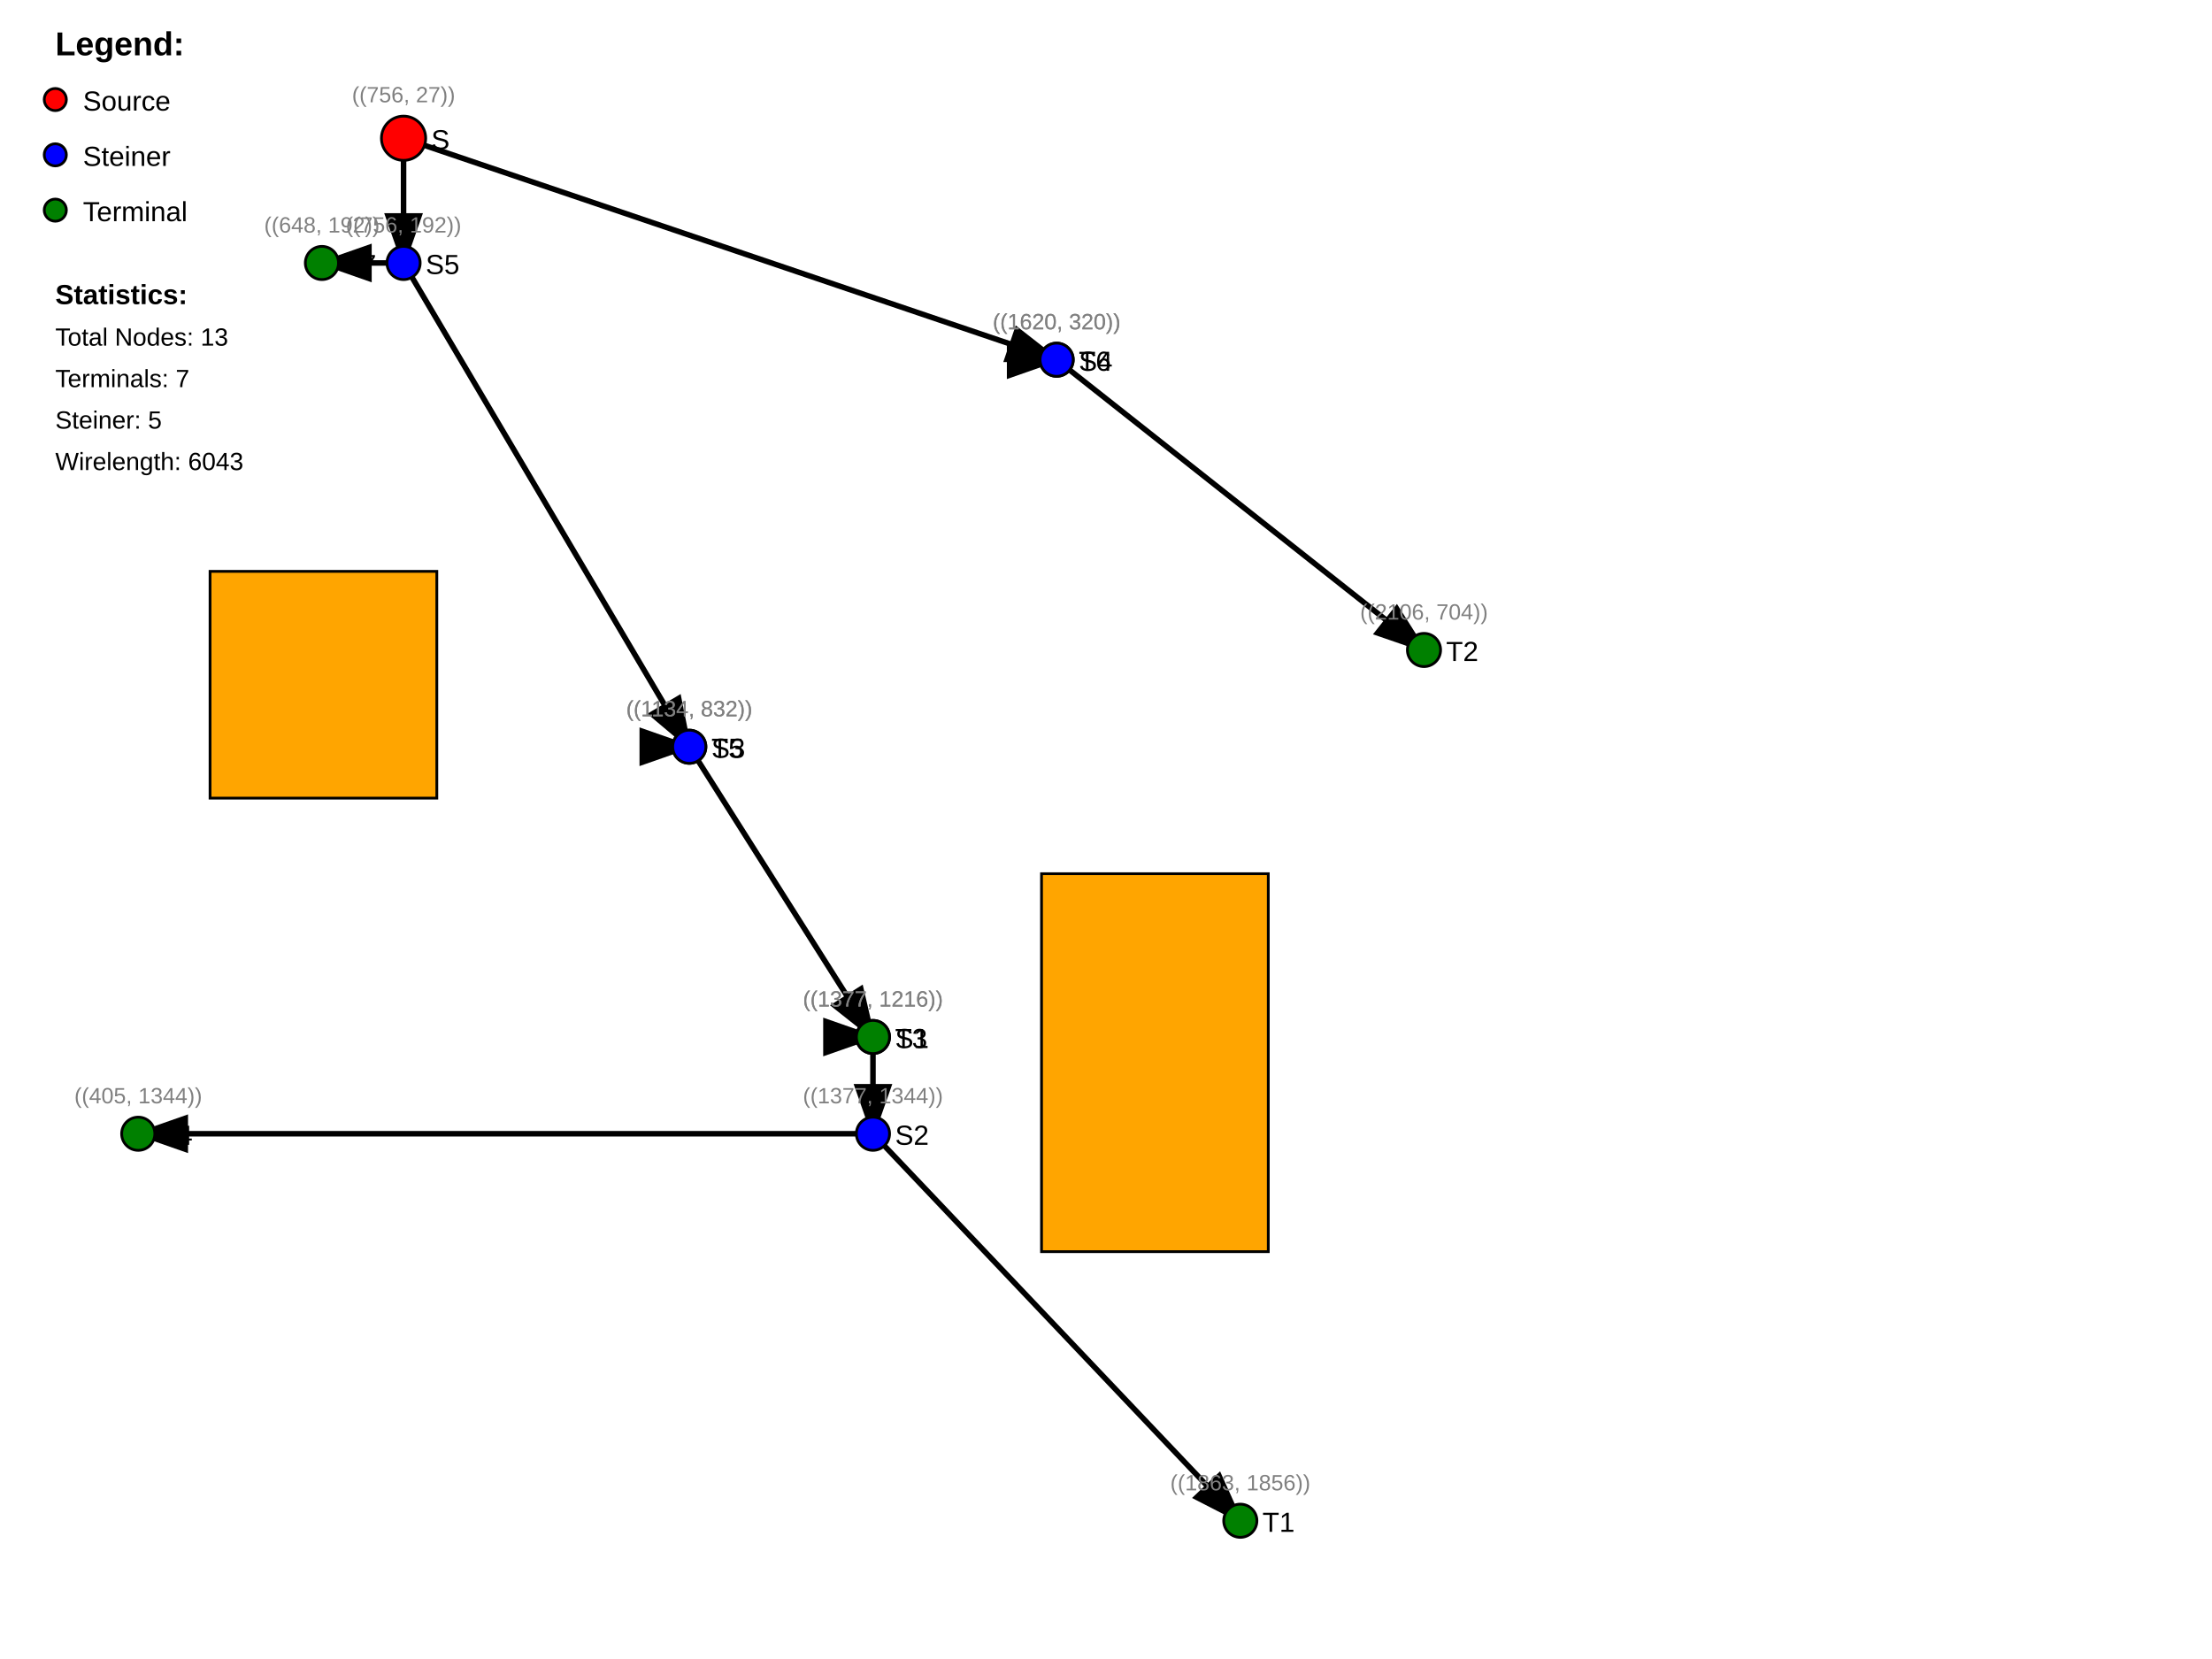
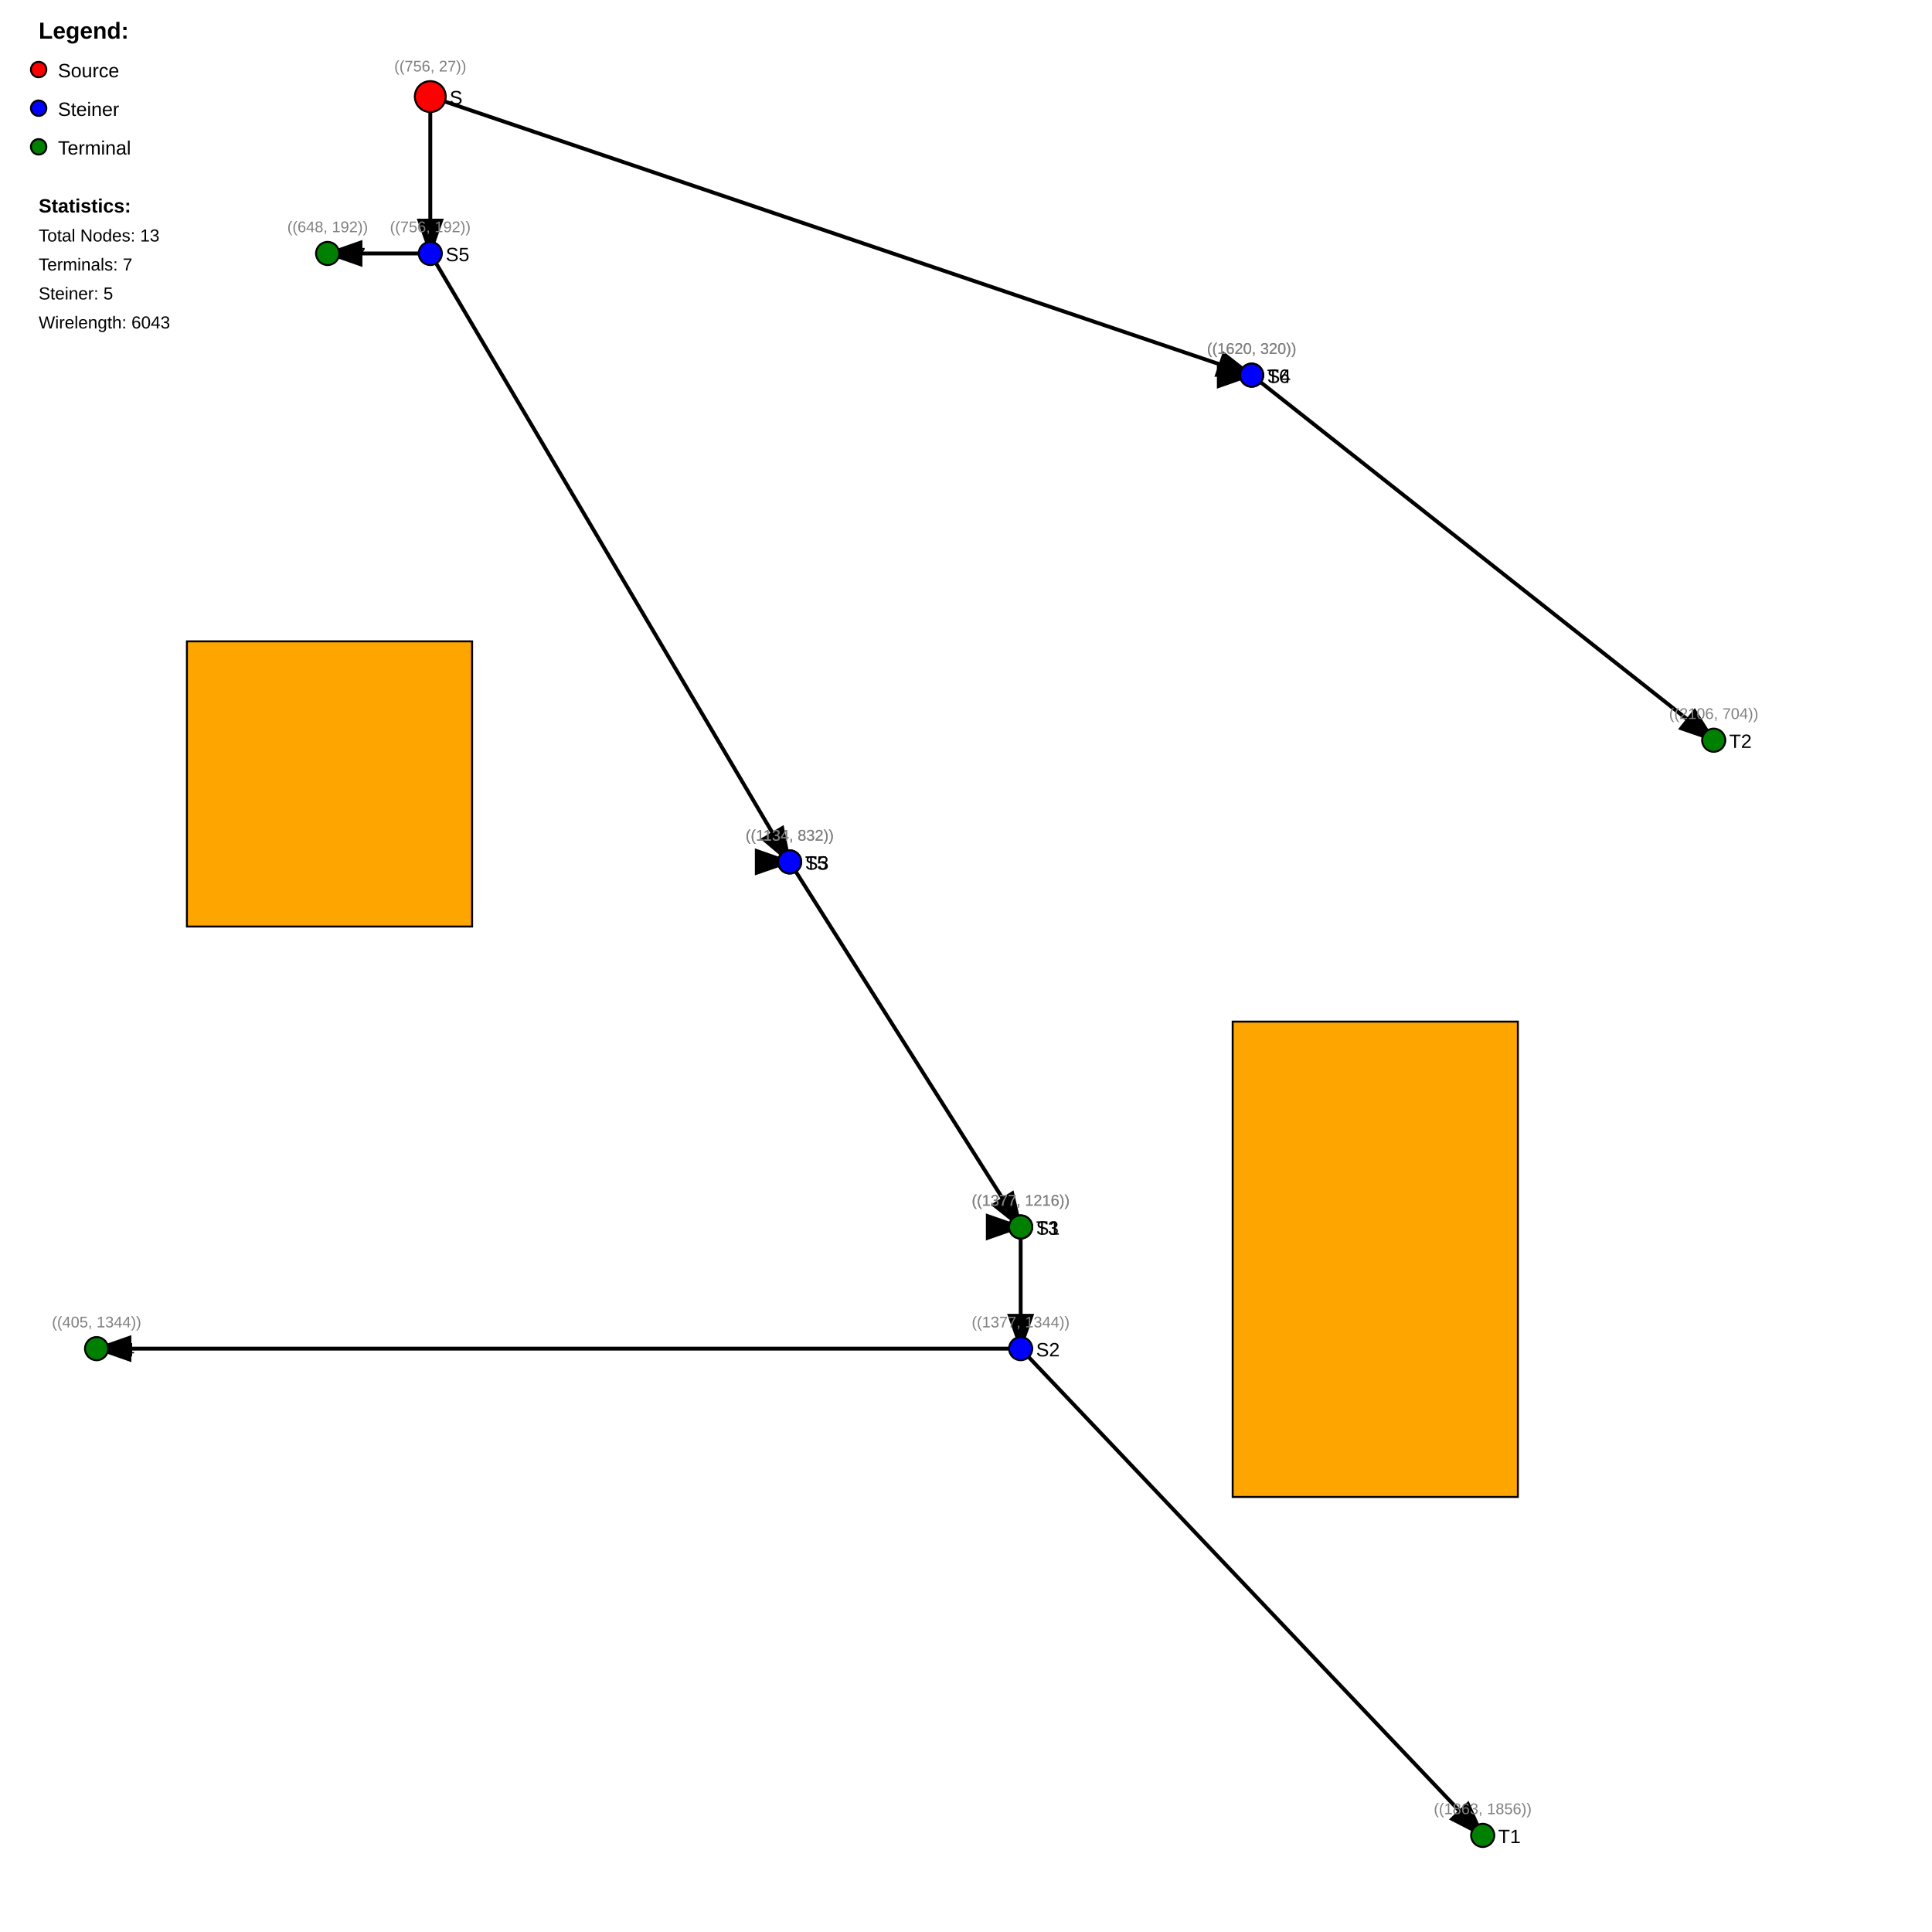
- <svg xmlns="http://www.w3.org/2000/svg" width="800" height="600">
+ <svg xmlns="http://www.w3.org/2000/svg" width="1000" height="1000">
  <rect width="100%" height="100%" fill="white" />
  <defs>
    <marker id="arrowhead" markerWidth="10" markerHeight="7" refX="9" refY="3.5" orient="auto">
      <polygon points="0 0, 10 3.5, 0 7" fill="black" />
    </marker>
  </defs>
-   <line x1="145.954" y1="50" x2="382.149" y2="130.098" stroke="black" stroke-width="2" marker-end="url(#arrowhead)" />
-   <line x1="382.149" y1="130.098" x2="515.008" y2="235.074" stroke="black" stroke-width="2" marker-end="url(#arrowhead)" />
-   <line x1="382.149" y1="130.098" x2="382.149" y2="130.098" stroke="black" stroke-width="2" marker-end="url(#arrowhead)" />
-   <line x1="145.954" y1="50" x2="145.954" y2="95.107" stroke="black" stroke-width="2" marker-end="url(#arrowhead)" />
-   <line x1="145.954" y1="95.107" x2="249.289" y2="270.066" stroke="black" stroke-width="2" marker-end="url(#arrowhead)" />
-   <line x1="249.289" y1="270.066" x2="315.719" y2="375.041" stroke="black" stroke-width="2" marker-end="url(#arrowhead)" />
-   <line x1="315.719" y1="375.041" x2="315.719" y2="375.041" stroke="black" stroke-width="2" marker-end="url(#arrowhead)" />
-   <line x1="315.719" y1="375.041" x2="315.719" y2="410.033" stroke="black" stroke-width="2" marker-end="url(#arrowhead)" />
-   <line x1="315.719" y1="410.033" x2="448.578" y2="550" stroke="black" stroke-width="2" marker-end="url(#arrowhead)" />
-   <line x1="315.719" y1="410.033" x2="50" y2="410.033" stroke="black" stroke-width="2" marker-end="url(#arrowhead)" />
-   <line x1="249.289" y1="270.066" x2="249.289" y2="270.066" stroke="black" stroke-width="2" marker-end="url(#arrowhead)" />
-   <line x1="145.954" y1="95.107" x2="116.43" y2="95.107" stroke="black" stroke-width="2" marker-end="url(#arrowhead)" />
-   <rect x="376.681" y="315.992" width="82.012" height="136.687" fill="orange" stroke="black" stroke-width="1" />
-   <rect x="75.971" y="206.643" width="82.012" height="82.012" fill="orange" stroke="black" stroke-width="1" />
-   <circle cx="315.719" cy="410.033" r="6" fill="blue" stroke="black" stroke-width="1" />
-   <text x="323.719" y="414.033" font-family="Arial" font-size="10" fill="black">S2</text>
-   <text x="315.719" y="399.033" font-family="Arial" font-size="8" fill="gray" text-anchor="middle">((1377, 1344))</text>
-   <circle cx="515.008" cy="235.074" r="6" fill="green" stroke="black" stroke-width="1" />
-   <text x="523.008" y="239.074" font-family="Arial" font-size="10" fill="black">T2</text>
-   <text x="515.008" y="224.074" font-family="Arial" font-size="8" fill="gray" text-anchor="middle">((2106, 704))</text>
-   <circle cx="145.954" cy="50" r="8" fill="red" stroke="black" stroke-width="1" />
-   <text x="155.954" y="54" font-family="Arial" font-size="10" fill="black">S</text>
-   <text x="145.954" y="37" font-family="Arial" font-size="8" fill="gray" text-anchor="middle">((756, 27))</text>
-   <circle cx="315.719" cy="375.041" r="6" fill="blue" stroke="black" stroke-width="1" />
-   <text x="323.719" y="379.041" font-family="Arial" font-size="10" fill="black">S1</text>
-   <text x="315.719" y="364.041" font-family="Arial" font-size="8" fill="gray" text-anchor="middle">((1377, 1216))</text>
-   <circle cx="448.578" cy="550" r="6" fill="green" stroke="black" stroke-width="1" />
-   <text x="456.578" y="554" font-family="Arial" font-size="10" fill="black">T1</text>
-   <text x="448.578" y="539" font-family="Arial" font-size="8" fill="gray" text-anchor="middle">((1863, 1856))</text>
-   <circle cx="315.719" cy="375.041" r="6" fill="green" stroke="black" stroke-width="1" />
-   <text x="323.719" y="379.041" font-family="Arial" font-size="10" fill="black">T3</text>
-   <text x="315.719" y="364.041" font-family="Arial" font-size="8" fill="gray" text-anchor="middle">((1377, 1216))</text>
-   <circle cx="50" cy="410.033" r="6" fill="green" stroke="black" stroke-width="1" />
-   <text x="58" y="414.033" font-family="Arial" font-size="10" fill="black">T4</text>
-   <text x="50" y="399.033" font-family="Arial" font-size="8" fill="gray" text-anchor="middle">((405, 1344))</text>
-   <circle cx="249.289" cy="270.066" r="6" fill="green" stroke="black" stroke-width="1" />
-   <text x="257.289" y="274.066" font-family="Arial" font-size="10" fill="black">T5</text>
-   <text x="249.289" y="259.066" font-family="Arial" font-size="8" fill="gray" text-anchor="middle">((1134, 832))</text>
-   <circle cx="249.289" cy="270.066" r="6" fill="blue" stroke="black" stroke-width="1" />
-   <text x="257.289" y="274.066" font-family="Arial" font-size="10" fill="black">S3</text>
-   <text x="249.289" y="259.066" font-family="Arial" font-size="8" fill="gray" text-anchor="middle">((1134, 832))</text>
-   <circle cx="382.149" cy="130.098" r="6" fill="green" stroke="black" stroke-width="1" />
-   <text x="390.149" y="134.098" font-family="Arial" font-size="10" fill="black">T6</text>
-   <text x="382.149" y="119.098" font-family="Arial" font-size="8" fill="gray" text-anchor="middle">((1620, 320))</text>
-   <circle cx="382.149" cy="130.098" r="6" fill="blue" stroke="black" stroke-width="1" />
-   <text x="390.149" y="134.098" font-family="Arial" font-size="10" fill="black">S4</text>
-   <text x="382.149" y="119.098" font-family="Arial" font-size="8" fill="gray" text-anchor="middle">((1620, 320))</text>
-   <circle cx="116.43" cy="95.107" r="6" fill="green" stroke="black" stroke-width="1" />
-   <text x="124.43" y="99.107" font-family="Arial" font-size="10" fill="black">T7</text>
-   <text x="116.43" y="84.107" font-family="Arial" font-size="8" fill="gray" text-anchor="middle">((648, 192))</text>
-   <circle cx="145.954" cy="95.107" r="6" fill="blue" stroke="black" stroke-width="1" />
-   <text x="153.954" y="99.107" font-family="Arial" font-size="10" fill="black">S5</text>
-   <text x="145.954" y="84.107" font-family="Arial" font-size="8" fill="gray" text-anchor="middle">((756, 192))</text>
+   <line x1="222.717" y1="50" x2="647.868" y2="194.177" stroke="black" stroke-width="2" marker-end="url(#arrowhead)" />
+   <line x1="647.868" y1="194.177" x2="887.015" y2="383.133" stroke="black" stroke-width="2" marker-end="url(#arrowhead)" />
+   <line x1="647.868" y1="194.177" x2="647.868" y2="194.177" stroke="black" stroke-width="2" marker-end="url(#arrowhead)" />
+   <line x1="222.717" y1="50" x2="222.717" y2="131.192" stroke="black" stroke-width="2" marker-end="url(#arrowhead)" />
+   <line x1="222.717" y1="131.192" x2="408.721" y2="446.118" stroke="black" stroke-width="2" marker-end="url(#arrowhead)" />
+   <line x1="408.721" y1="446.118" x2="528.294" y2="635.074" stroke="black" stroke-width="2" marker-end="url(#arrowhead)" />
+   <line x1="528.294" y1="635.074" x2="528.294" y2="635.074" stroke="black" stroke-width="2" marker-end="url(#arrowhead)" />
+   <line x1="528.294" y1="635.074" x2="528.294" y2="698.059" stroke="black" stroke-width="2" marker-end="url(#arrowhead)" />
+   <line x1="528.294" y1="698.059" x2="767.441" y2="950" stroke="black" stroke-width="2" marker-end="url(#arrowhead)" />
+   <line x1="528.294" y1="698.059" x2="50" y2="698.059" stroke="black" stroke-width="2" marker-end="url(#arrowhead)" />
+   <line x1="408.721" y1="446.118" x2="408.721" y2="446.118" stroke="black" stroke-width="2" marker-end="url(#arrowhead)" />
+   <line x1="222.717" y1="131.192" x2="169.574" y2="131.192" stroke="black" stroke-width="2" marker-end="url(#arrowhead)" />
+   <rect x="638.026" y="528.786" width="147.622" height="246.036" fill="orange" stroke="black" stroke-width="1" />
+   <rect x="96.747" y="331.957" width="147.622" height="147.622" fill="orange" stroke="black" stroke-width="1" />
+   <circle cx="528.294" cy="698.059" r="6" fill="blue" stroke="black" stroke-width="1" />
+   <text x="536.294" y="702.059" font-family="Arial" font-size="10" fill="black">S2</text>
+   <text x="528.294" y="687.059" font-family="Arial" font-size="8" fill="gray" text-anchor="middle">((1377, 1344))</text>
+   <circle cx="887.015" cy="383.133" r="6" fill="green" stroke="black" stroke-width="1" />
+   <text x="895.015" y="387.133" font-family="Arial" font-size="10" fill="black">T2</text>
+   <text x="887.015" y="372.133" font-family="Arial" font-size="8" fill="gray" text-anchor="middle">((2106, 704))</text>
+   <circle cx="222.717" cy="50" r="8" fill="red" stroke="black" stroke-width="1" />
+   <text x="232.717" y="54" font-family="Arial" font-size="10" fill="black">S</text>
+   <text x="222.717" y="37" font-family="Arial" font-size="8" fill="gray" text-anchor="middle">((756, 27))</text>
+   <circle cx="528.294" cy="635.074" r="6" fill="blue" stroke="black" stroke-width="1" />
+   <text x="536.294" y="639.074" font-family="Arial" font-size="10" fill="black">S1</text>
+   <text x="528.294" y="624.074" font-family="Arial" font-size="8" fill="gray" text-anchor="middle">((1377, 1216))</text>
+   <circle cx="767.441" cy="950" r="6" fill="green" stroke="black" stroke-width="1" />
+   <text x="775.441" y="954" font-family="Arial" font-size="10" fill="black">T1</text>
+   <text x="767.441" y="939" font-family="Arial" font-size="8" fill="gray" text-anchor="middle">((1863, 1856))</text>
+   <circle cx="528.294" cy="635.074" r="6" fill="green" stroke="black" stroke-width="1" />
+   <text x="536.294" y="639.074" font-family="Arial" font-size="10" fill="black">T3</text>
+   <text x="528.294" y="624.074" font-family="Arial" font-size="8" fill="gray" text-anchor="middle">((1377, 1216))</text>
+   <circle cx="50" cy="698.059" r="6" fill="green" stroke="black" stroke-width="1" />
+   <text x="58" y="702.059" font-family="Arial" font-size="10" fill="black">T4</text>
+   <text x="50" y="687.059" font-family="Arial" font-size="8" fill="gray" text-anchor="middle">((405, 1344))</text>
+   <circle cx="408.721" cy="446.118" r="6" fill="green" stroke="black" stroke-width="1" />
+   <text x="416.721" y="450.118" font-family="Arial" font-size="10" fill="black">T5</text>
+   <text x="408.721" y="435.118" font-family="Arial" font-size="8" fill="gray" text-anchor="middle">((1134, 832))</text>
+   <circle cx="408.721" cy="446.118" r="6" fill="blue" stroke="black" stroke-width="1" />
+   <text x="416.721" y="450.118" font-family="Arial" font-size="10" fill="black">S3</text>
+   <text x="408.721" y="435.118" font-family="Arial" font-size="8" fill="gray" text-anchor="middle">((1134, 832))</text>
+   <circle cx="647.868" cy="194.177" r="6" fill="green" stroke="black" stroke-width="1" />
+   <text x="655.868" y="198.177" font-family="Arial" font-size="10" fill="black">T6</text>
+   <text x="647.868" y="183.177" font-family="Arial" font-size="8" fill="gray" text-anchor="middle">((1620, 320))</text>
+   <circle cx="647.868" cy="194.177" r="6" fill="blue" stroke="black" stroke-width="1" />
+   <text x="655.868" y="198.177" font-family="Arial" font-size="10" fill="black">S4</text>
+   <text x="647.868" y="183.177" font-family="Arial" font-size="8" fill="gray" text-anchor="middle">((1620, 320))</text>
+   <circle cx="169.574" cy="131.192" r="6" fill="green" stroke="black" stroke-width="1" />
+   <text x="177.574" y="135.192" font-family="Arial" font-size="10" fill="black">T7</text>
+   <text x="169.574" y="120.192" font-family="Arial" font-size="8" fill="gray" text-anchor="middle">((648, 192))</text>
+   <circle cx="222.717" cy="131.192" r="6" fill="blue" stroke="black" stroke-width="1" />
+   <text x="230.717" y="135.192" font-family="Arial" font-size="10" fill="black">S5</text>
+   <text x="222.717" y="120.192" font-family="Arial" font-size="8" fill="gray" text-anchor="middle">((756, 192))</text>
  <text x="20" y="20" font-family="Arial" font-size="12" font-weight="bold">Legend:</text>
  <circle cx="20" cy="36" r="4" fill="red" stroke="black" />
  <text x="30" y="40" font-family="Arial" font-size="10">Source</text>
  <circle cx="20" cy="56" r="4" fill="blue" stroke="black" />
  <text x="30" y="60" font-family="Arial" font-size="10">Steiner</text>
  <circle cx="20" cy="76" r="4" fill="green" stroke="black" />
  <text x="30" y="80" font-family="Arial" font-size="10">Terminal</text>
  <text x="20" y="110" font-family="Arial" font-size="10" font-weight="bold">Statistics:</text>
  <text x="20" y="125" font-family="Arial" font-size="9">Total Nodes: 13</text>
  <text x="20" y="140" font-family="Arial" font-size="9">Terminals: 7</text>
  <text x="20" y="155" font-family="Arial" font-size="9">Steiner: 5</text>
  <text x="20" y="170" font-family="Arial" font-size="9">Wirelength: 6043</text>
</svg>
